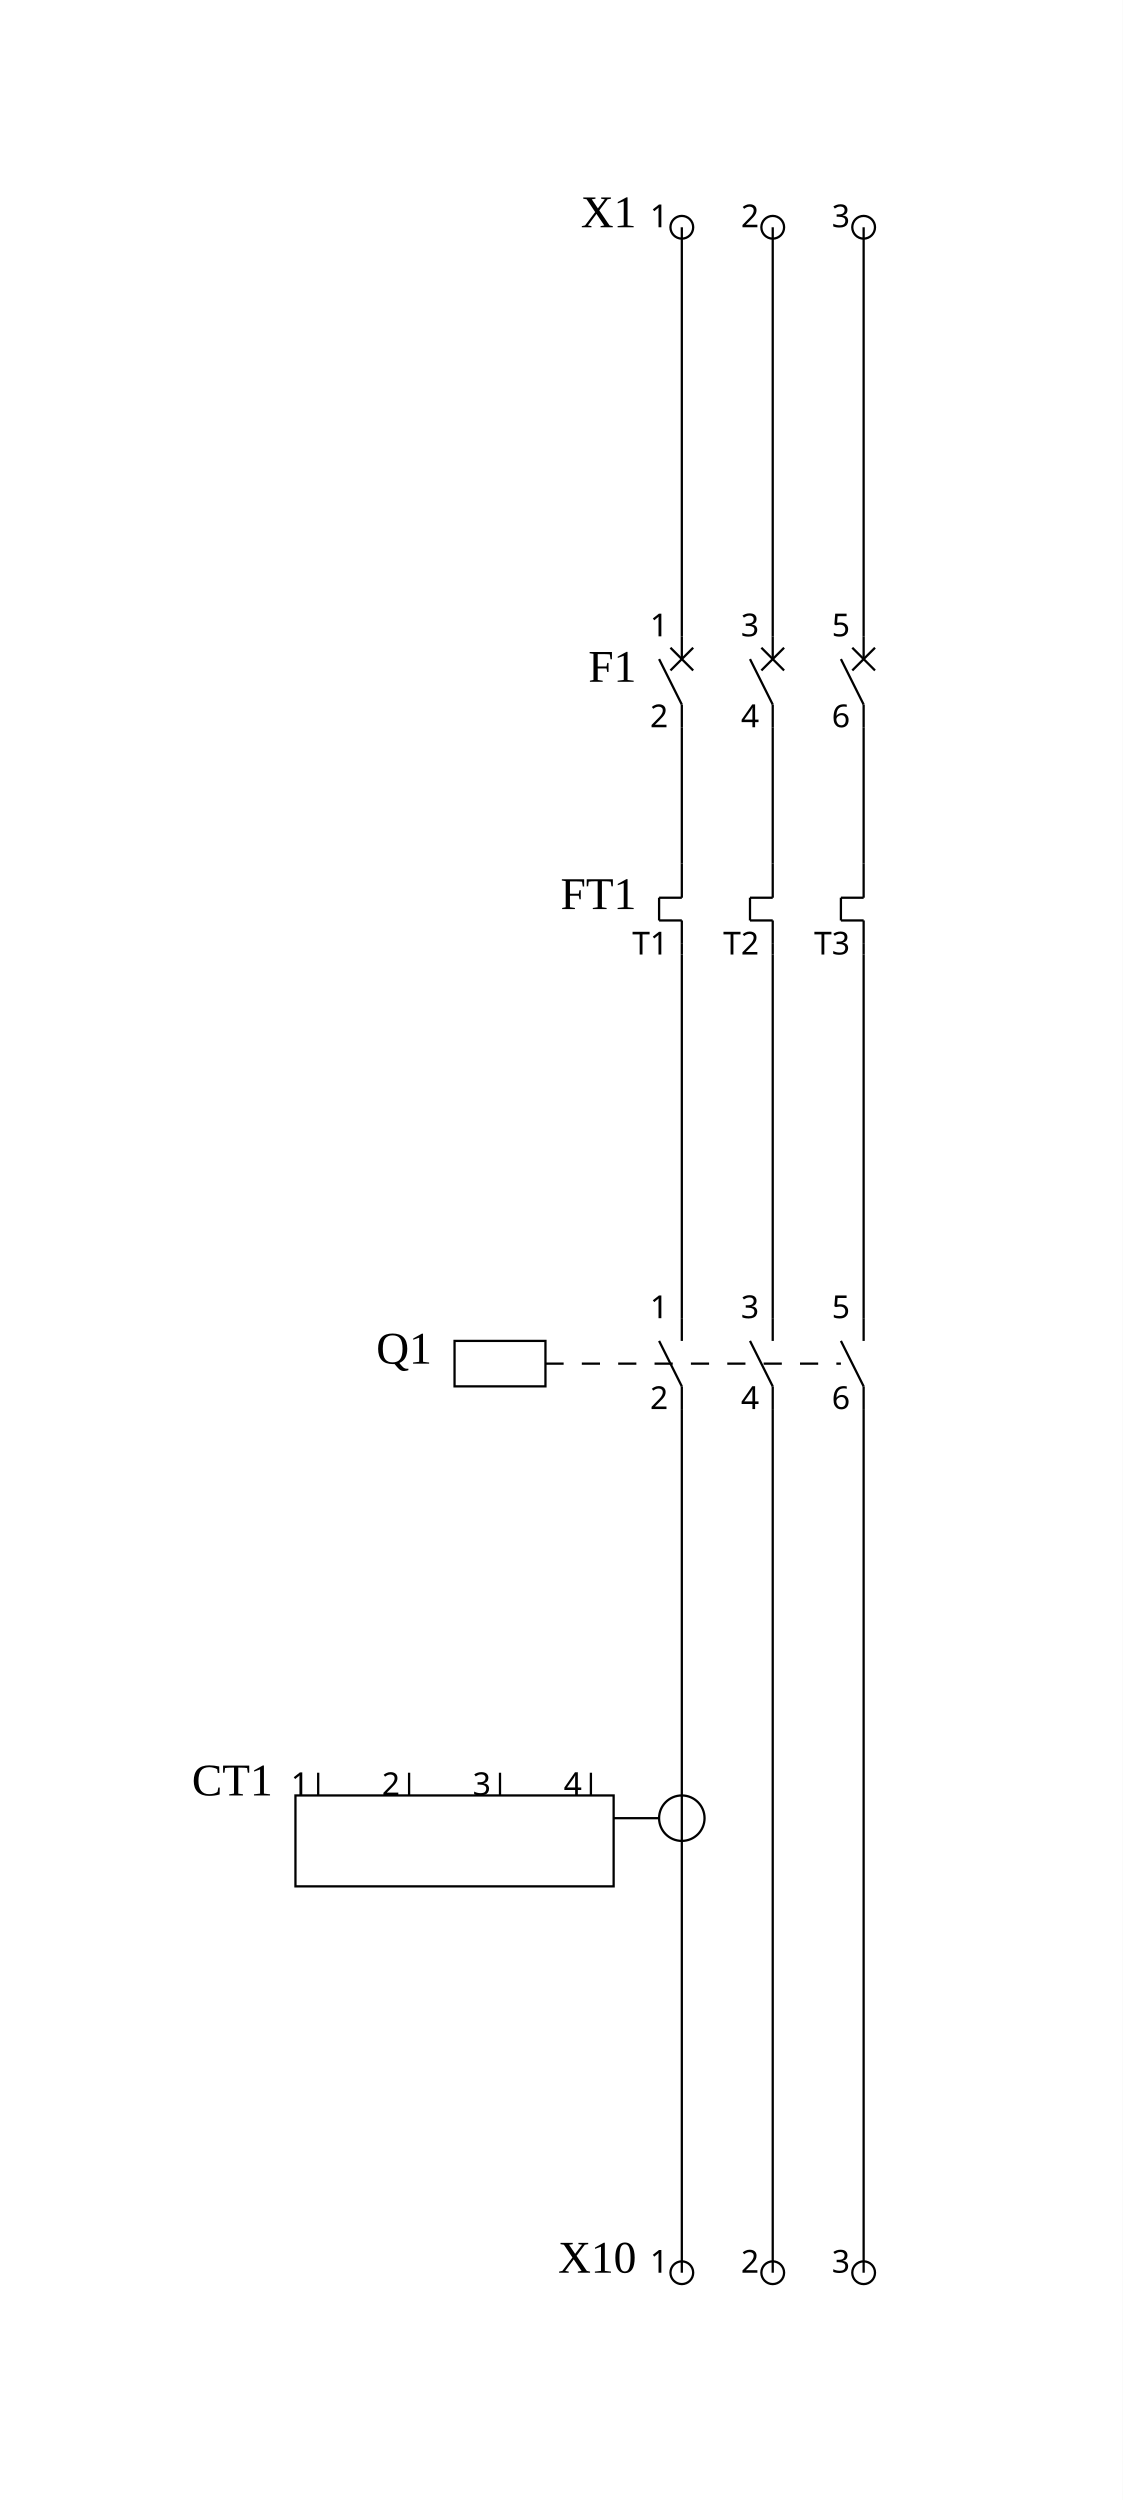
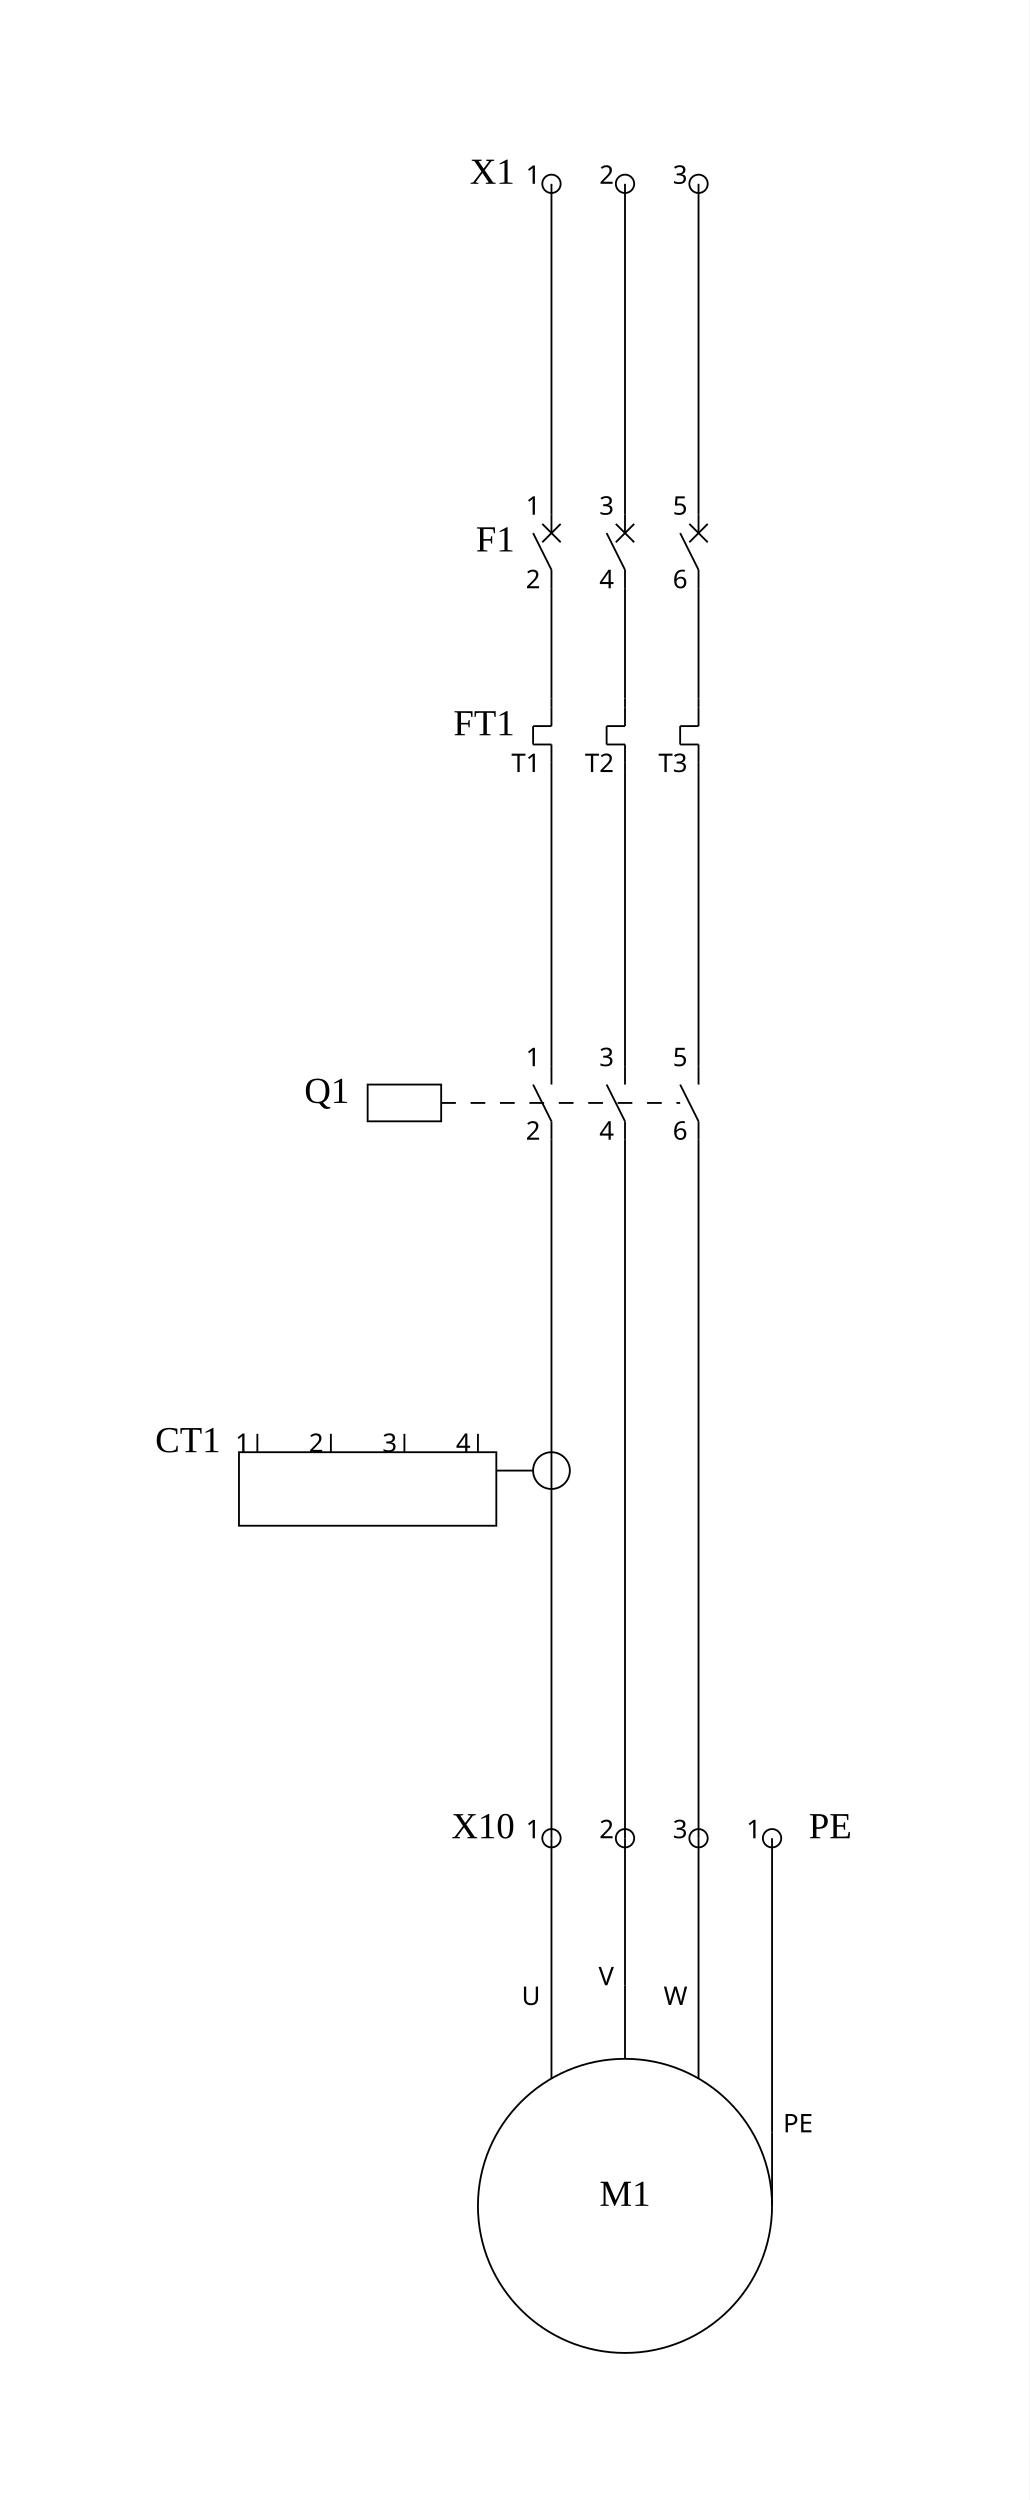
- <svg xmlns="http://www.w3.org/2000/svg" width="123.5mm" height="275.0mm" viewBox="-75.0 -25 123.5 275.0">
-   <rect x="-75.0" y="-25" width="123.5" height="275.0" fill="white" />
+ <svg xmlns="http://www.w3.org/2000/svg" width="140.0mm" height="340.0mm" viewBox="-75.0 -25 140.0 340.0">
+   <rect x="-75.0" y="-25" width="140.0" height="340.0" fill="white" />
  <g>
    <g class="symbol">
      <circle cx="0.0" cy="0" r="1.25" style="stroke:black;stroke-width:0.25;fill:none" />
      <text x="-5.0" y="0" text-anchor="end" dominant-baseline="auto" font-size="5.0" style="stroke:none;stroke-width:1.0;fill:black;font-family:Times New Roman">X1</text>
      <text x="-1.5" y="0.0" text-anchor="end" dominant-baseline="auto" font-size="3.5" style="stroke:none;stroke-width:1.0;fill:black;font-family:sans-serif">1</text>
      <circle cx="10.0" cy="0" r="1.25" style="stroke:black;stroke-width:0.25;fill:none" />
      <text x="8.5" y="0.0" text-anchor="end" dominant-baseline="auto" font-size="3.5" style="stroke:none;stroke-width:1.0;fill:black;font-family:sans-serif">2</text>
      <circle cx="20.0" cy="0" r="1.25" style="stroke:black;stroke-width:0.25;fill:none" />
      <text x="18.5" y="0.0" text-anchor="end" dominant-baseline="auto" font-size="3.5" style="stroke:none;stroke-width:1.0;fill:black;font-family:sans-serif">3</text>
    </g>
    <g class="symbol">
      <line x1="0.0" y1="45.0" x2="0.0" y2="47.5" style="stroke:black;stroke-width:0.25;fill:none" />
      <line x1="0.0" y1="52.5" x2="0.0" y2="55.0" style="stroke:black;stroke-width:0.25;fill:none" />
      <line x1="0.0" y1="52.5" x2="-2.5" y2="47.5" style="stroke:black;stroke-width:0.25;fill:none" />
      <line x1="-1.25" y1="46.25" x2="1.25" y2="48.75" style="stroke:black;stroke-width:0.25;fill:none" />
      <line x1="-1.25" y1="48.75" x2="1.25" y2="46.25" style="stroke:black;stroke-width:0.25;fill:none" />
      <text x="-5.0" y="50.0" text-anchor="end" dominant-baseline="auto" font-size="5.0" style="stroke:none;stroke-width:1.0;fill:black;font-family:Times New Roman">F1</text>
      <text x="-1.5" y="45.0" text-anchor="end" dominant-baseline="auto" font-size="3.5" style="stroke:none;stroke-width:1.0;fill:black;font-family:sans-serif">1</text>
      <text x="-1.5" y="55.0" text-anchor="end" dominant-baseline="auto" font-size="3.5" style="stroke:none;stroke-width:1.0;fill:black;font-family:sans-serif">2</text>
      <line x1="10.0" y1="45.0" x2="10.0" y2="47.5" style="stroke:black;stroke-width:0.25;fill:none" />
      <line x1="10.0" y1="52.5" x2="10.0" y2="55.0" style="stroke:black;stroke-width:0.25;fill:none" />
      <line x1="10.0" y1="52.5" x2="7.5" y2="47.5" style="stroke:black;stroke-width:0.25;fill:none" />
      <line x1="8.75" y1="46.25" x2="11.25" y2="48.75" style="stroke:black;stroke-width:0.25;fill:none" />
      <line x1="8.75" y1="48.75" x2="11.25" y2="46.25" style="stroke:black;stroke-width:0.25;fill:none" />
      <text x="8.5" y="45.0" text-anchor="end" dominant-baseline="auto" font-size="3.5" style="stroke:none;stroke-width:1.0;fill:black;font-family:sans-serif">3</text>
      <text x="8.5" y="55.0" text-anchor="end" dominant-baseline="auto" font-size="3.5" style="stroke:none;stroke-width:1.0;fill:black;font-family:sans-serif">4</text>
      <line x1="20.0" y1="45.0" x2="20.0" y2="47.5" style="stroke:black;stroke-width:0.25;fill:none" />
      <line x1="20.0" y1="52.5" x2="20.0" y2="55.0" style="stroke:black;stroke-width:0.25;fill:none" />
      <line x1="20.0" y1="52.5" x2="17.5" y2="47.5" style="stroke:black;stroke-width:0.25;fill:none" />
      <line x1="18.75" y1="46.25" x2="21.25" y2="48.75" style="stroke:black;stroke-width:0.25;fill:none" />
      <line x1="18.75" y1="48.75" x2="21.25" y2="46.25" style="stroke:black;stroke-width:0.25;fill:none" />
      <text x="18.5" y="45.0" text-anchor="end" dominant-baseline="auto" font-size="3.5" style="stroke:none;stroke-width:1.0;fill:black;font-family:sans-serif">5</text>
      <text x="18.5" y="55.0" text-anchor="end" dominant-baseline="auto" font-size="3.5" style="stroke:none;stroke-width:1.0;fill:black;font-family:sans-serif">6</text>
    </g>
    <g class="symbol">
      <line x1="0.0" y1="70.0" x2="0.0" y2="71.25" style="stroke:black;stroke-width:0.25;fill:none" />
      <line x1="0.0" y1="71.25" x2="0.0" y2="73.75" style="stroke:black;stroke-width:0.25;fill:none" />
      <line x1="0.0" y1="73.75" x2="-2.5" y2="73.75" style="stroke:black;stroke-width:0.25;fill:none" />
      <line x1="-2.5" y1="73.75" x2="-2.5" y2="76.25" style="stroke:black;stroke-width:0.25;fill:none" />
      <line x1="-2.5" y1="76.25" x2="0.0" y2="76.25" style="stroke:black;stroke-width:0.25;fill:none" />
      <line x1="0.0" y1="76.25" x2="0.0" y2="78.75" style="stroke:black;stroke-width:0.25;fill:none" />
      <line x1="0.0" y1="78.75" x2="0.0" y2="80.0" style="stroke:black;stroke-width:0.25;fill:none" />
      <text x="-5.0" y="75.0" text-anchor="end" dominant-baseline="auto" font-size="5.0" style="stroke:none;stroke-width:1.0;fill:black;font-family:Times New Roman">FT1</text>
      <text x="-1.5" y="80.0" text-anchor="end" dominant-baseline="auto" font-size="3.5" style="stroke:none;stroke-width:1.0;fill:black;font-family:sans-serif">T1</text>
      <line x1="10.0" y1="70.0" x2="10.0" y2="71.25" style="stroke:black;stroke-width:0.25;fill:none" />
      <line x1="10.0" y1="71.25" x2="10.0" y2="73.75" style="stroke:black;stroke-width:0.25;fill:none" />
      <line x1="10.0" y1="73.75" x2="7.5" y2="73.75" style="stroke:black;stroke-width:0.25;fill:none" />
      <line x1="7.5" y1="73.75" x2="7.5" y2="76.25" style="stroke:black;stroke-width:0.25;fill:none" />
      <line x1="7.5" y1="76.25" x2="10.0" y2="76.25" style="stroke:black;stroke-width:0.25;fill:none" />
      <line x1="10.0" y1="76.25" x2="10.0" y2="78.75" style="stroke:black;stroke-width:0.25;fill:none" />
      <line x1="10.0" y1="78.75" x2="10.0" y2="80.0" style="stroke:black;stroke-width:0.25;fill:none" />
      <text x="8.5" y="80.0" text-anchor="end" dominant-baseline="auto" font-size="3.5" style="stroke:none;stroke-width:1.0;fill:black;font-family:sans-serif">T2</text>
      <line x1="20.0" y1="70.0" x2="20.0" y2="71.25" style="stroke:black;stroke-width:0.25;fill:none" />
      <line x1="20.0" y1="71.25" x2="20.0" y2="73.75" style="stroke:black;stroke-width:0.25;fill:none" />
      <line x1="20.0" y1="73.75" x2="17.5" y2="73.75" style="stroke:black;stroke-width:0.25;fill:none" />
      <line x1="17.5" y1="73.75" x2="17.5" y2="76.25" style="stroke:black;stroke-width:0.25;fill:none" />
      <line x1="17.5" y1="76.25" x2="20.0" y2="76.25" style="stroke:black;stroke-width:0.25;fill:none" />
      <line x1="20.0" y1="76.25" x2="20.0" y2="78.75" style="stroke:black;stroke-width:0.25;fill:none" />
      <line x1="20.0" y1="78.75" x2="20.0" y2="80.0" style="stroke:black;stroke-width:0.25;fill:none" />
      <text x="18.5" y="80.0" text-anchor="end" dominant-baseline="auto" font-size="3.5" style="stroke:none;stroke-width:1.0;fill:black;font-family:sans-serif">T3</text>
    </g>
    <g class="symbol">
      <line x1="0.0" y1="120.0" x2="0.0" y2="122.5" style="stroke:black;stroke-width:0.25;fill:none" />
      <line x1="0.0" y1="127.5" x2="0.0" y2="130.0" style="stroke:black;stroke-width:0.25;fill:none" />
      <line x1="0.0" y1="127.5" x2="-2.5" y2="122.5" style="stroke:black;stroke-width:0.25;fill:none" />
      <text x="-1.5" y="120.0" text-anchor="end" dominant-baseline="auto" font-size="3.5" style="stroke:none;stroke-width:1.0;fill:black;font-family:sans-serif">1</text>
      <text x="-1.5" y="130.0" text-anchor="end" dominant-baseline="auto" font-size="3.5" style="stroke:none;stroke-width:1.0;fill:black;font-family:sans-serif">2</text>
      <line x1="10.0" y1="120.0" x2="10.0" y2="122.5" style="stroke:black;stroke-width:0.25;fill:none" />
      <line x1="10.0" y1="127.5" x2="10.0" y2="130.0" style="stroke:black;stroke-width:0.25;fill:none" />
      <line x1="10.0" y1="127.5" x2="7.5" y2="122.5" style="stroke:black;stroke-width:0.25;fill:none" />
      <text x="8.5" y="120.0" text-anchor="end" dominant-baseline="auto" font-size="3.5" style="stroke:none;stroke-width:1.0;fill:black;font-family:sans-serif">3</text>
      <text x="8.5" y="130.0" text-anchor="end" dominant-baseline="auto" font-size="3.5" style="stroke:none;stroke-width:1.0;fill:black;font-family:sans-serif">4</text>
      <line x1="20.0" y1="120.0" x2="20.0" y2="122.5" style="stroke:black;stroke-width:0.25;fill:none" />
      <line x1="20.0" y1="127.5" x2="20.0" y2="130.0" style="stroke:black;stroke-width:0.25;fill:none" />
      <line x1="20.0" y1="127.5" x2="17.5" y2="122.5" style="stroke:black;stroke-width:0.25;fill:none" />
      <text x="18.5" y="120.0" text-anchor="end" dominant-baseline="auto" font-size="3.5" style="stroke:none;stroke-width:1.0;fill:black;font-family:sans-serif">5</text>
      <text x="18.5" y="130.0" text-anchor="end" dominant-baseline="auto" font-size="3.5" style="stroke:none;stroke-width:1.0;fill:black;font-family:sans-serif">6</text>
      <polygon points="-25.0,122.5 -15.0,122.5 -15.0,127.5 -25.0,127.5" style="stroke:black;stroke-width:0.25;fill:none" />
      <text x="-27.5" y="125.0" text-anchor="end" dominant-baseline="auto" font-size="5.0" style="stroke:none;stroke-width:1.0;fill:black;font-family:Times New Roman">Q1</text>
      <line x1="-15.0" y1="125.0" x2="17.5" y2="125.0" style="stroke:black;stroke-width:0.25;fill:none;stroke-dasharray:2.0, 2.0" />
    </g>
    <g class="symbol">
      <circle cx="0.0" cy="175.0" r="2.5" style="stroke:black;stroke-width:0.25;fill:none" />
      <line x1="-2.5" y1="175.0" x2="-7.5" y2="175.0" style="stroke:black;stroke-width:0.25;fill:none" />
      <polygon points="-42.5,172.5 -7.5,172.5 -7.5,182.5 -42.5,182.5" style="stroke:black;stroke-width:0.25;fill:none" />
      <line x1="-40.0" y1="172.5" x2="-40.0" y2="170.0" style="stroke:black;stroke-width:0.25;fill:none" />
      <text x="-41.0" y="171.25" text-anchor="end" dominant-baseline="middle" font-size="3.5" style="stroke:none;stroke-width:1.0;fill:black;font-family:sans-serif">1</text>
      <line x1="-30.0" y1="172.5" x2="-30.0" y2="170.0" style="stroke:black;stroke-width:0.25;fill:none" />
      <text x="-31.0" y="171.25" text-anchor="end" dominant-baseline="middle" font-size="3.5" style="stroke:none;stroke-width:1.0;fill:black;font-family:sans-serif">2</text>
      <line x1="-20.0" y1="172.5" x2="-20.0" y2="170.0" style="stroke:black;stroke-width:0.25;fill:none" />
      <text x="-21.0" y="171.25" text-anchor="end" dominant-baseline="middle" font-size="3.5" style="stroke:none;stroke-width:1.0;fill:black;font-family:sans-serif">3</text>
      <line x1="-10.0" y1="172.5" x2="-10.0" y2="170.0" style="stroke:black;stroke-width:0.25;fill:none" />
      <text x="-11.0" y="171.25" text-anchor="end" dominant-baseline="middle" font-size="3.5" style="stroke:none;stroke-width:1.0;fill:black;font-family:sans-serif">4</text>
      <text x="-45.0" y="172.5" text-anchor="end" dominant-baseline="auto" font-size="5.0" style="stroke:none;stroke-width:1.0;fill:black;font-family:Times New Roman">CT1</text>
    </g>
    <g class="symbol">
      <circle cx="0.0" cy="225.0" r="1.25" style="stroke:black;stroke-width:0.25;fill:none" />
      <text x="-5.0" y="225.0" text-anchor="end" dominant-baseline="auto" font-size="5.0" style="stroke:none;stroke-width:1.0;fill:black;font-family:Times New Roman">X10</text>
      <text x="-1.5" y="225.0" text-anchor="end" dominant-baseline="auto" font-size="3.5" style="stroke:none;stroke-width:1.0;fill:black;font-family:sans-serif">1</text>
      <circle cx="10.0" cy="225.0" r="1.25" style="stroke:black;stroke-width:0.25;fill:none" />
      <text x="8.5" y="225.0" text-anchor="end" dominant-baseline="auto" font-size="3.5" style="stroke:none;stroke-width:1.0;fill:black;font-family:sans-serif">2</text>
      <circle cx="20.0" cy="225.0" r="1.25" style="stroke:black;stroke-width:0.25;fill:none" />
      <text x="18.5" y="225.0" text-anchor="end" dominant-baseline="auto" font-size="3.5" style="stroke:none;stroke-width:1.0;fill:black;font-family:sans-serif">3</text>
    </g>
+     <g class="symbol">
+       <circle cx="30.0" cy="225.0" r="1.25" style="stroke:black;stroke-width:0.25;fill:none" />
+       <text x="35.0" y="225.0" text-anchor="start" dominant-baseline="auto" font-size="5.0" style="stroke:none;stroke-width:1.0;fill:black;font-family:Times New Roman">PE</text>
+       <text x="28.5" y="225.0" text-anchor="end" dominant-baseline="auto" font-size="3.5" style="stroke:none;stroke-width:1.0;fill:black;font-family:sans-serif">1</text>
+     </g>
+     <g class="symbol">
+       <circle cx="10.0" cy="275.0" r="20.0" style="stroke:black;stroke-width:0.25;fill:none" />
+       <text x="10.0" y="275.0" text-anchor="middle" dominant-baseline="auto" font-size="5.0" style="stroke:none;stroke-width:1.0;fill:black;font-family:Times New Roman">M1</text>
+       <line x1="0.0" y1="257.679" x2="0.0" y2="247.679" style="stroke:black;stroke-width:0.25;fill:none" />
+       <line x1="10.0" y1="255.0" x2="10.0" y2="245.0" style="stroke:black;stroke-width:0.25;fill:none" />
+       <line x1="20.0" y1="257.679" x2="20.0" y2="247.679" style="stroke:black;stroke-width:0.25;fill:none" />
+       <line x1="30.0" y1="275.0" x2="30.0" y2="265.0" style="stroke:black;stroke-width:0.25;fill:none" />
+       <text x="-1.5" y="247.679" text-anchor="end" dominant-baseline="auto" font-size="3.5" style="stroke:none;stroke-width:1.0;fill:black;font-family:sans-serif">U</text>
+       <text x="8.5" y="245.0" text-anchor="end" dominant-baseline="auto" font-size="3.5" style="stroke:none;stroke-width:1.0;fill:black;font-family:sans-serif">V</text>
+       <text x="18.5" y="247.679" text-anchor="end" dominant-baseline="auto" font-size="3.5" style="stroke:none;stroke-width:1.0;fill:black;font-family:sans-serif">W</text>
+       <text x="31.5" y="265.0" text-anchor="start" dominant-baseline="auto" font-size="3.5" style="stroke:none;stroke-width:1.0;fill:black;font-family:sans-serif">PE</text>
+     </g>
    <line x1="0.0" y1="0" x2="0.0" y2="45.0" style="stroke:black;stroke-width:0.25;fill:none" />
    <line x1="10.0" y1="0" x2="10.0" y2="45.0" style="stroke:black;stroke-width:0.25;fill:none" />
    <line x1="20.0" y1="0" x2="20.0" y2="45.0" style="stroke:black;stroke-width:0.25;fill:none" />
    <line x1="0.0" y1="55.0" x2="0.0" y2="70.0" style="stroke:black;stroke-width:0.25;fill:none" />
    <line x1="10.0" y1="55.0" x2="10.0" y2="70.0" style="stroke:black;stroke-width:0.25;fill:none" />
    <line x1="20.0" y1="55.0" x2="20.0" y2="70.0" style="stroke:black;stroke-width:0.25;fill:none" />
    <line x1="0.0" y1="80.0" x2="0.0" y2="120.0" style="stroke:black;stroke-width:0.25;fill:none" />
    <line x1="10.0" y1="80.0" x2="10.0" y2="120.0" style="stroke:black;stroke-width:0.25;fill:none" />
    <line x1="20.0" y1="80.0" x2="20.0" y2="120.0" style="stroke:black;stroke-width:0.25;fill:none" />
    <line x1="0.0" y1="130.0" x2="0.0" y2="225.0" style="stroke:black;stroke-width:0.25;fill:none" />
    <line x1="10.0" y1="130.0" x2="10.0" y2="225.0" style="stroke:black;stroke-width:0.25;fill:none" />
    <line x1="20.0" y1="130.0" x2="20.0" y2="225.0" style="stroke:black;stroke-width:0.25;fill:none" />
+     <line x1="30.0" y1="225.0" x2="30.0" y2="265.0" style="stroke:black;stroke-width:0.25;fill:none" />
+     <line x1="0.0" y1="225.0" x2="0.0" y2="247.679" style="stroke:black;stroke-width:0.25;fill:none" />
+     <line x1="10.0" y1="225.0" x2="10.0" y2="245.0" style="stroke:black;stroke-width:0.25;fill:none" />
+     <line x1="20.0" y1="225.0" x2="20.0" y2="247.679" style="stroke:black;stroke-width:0.25;fill:none" />
  </g>
</svg>
